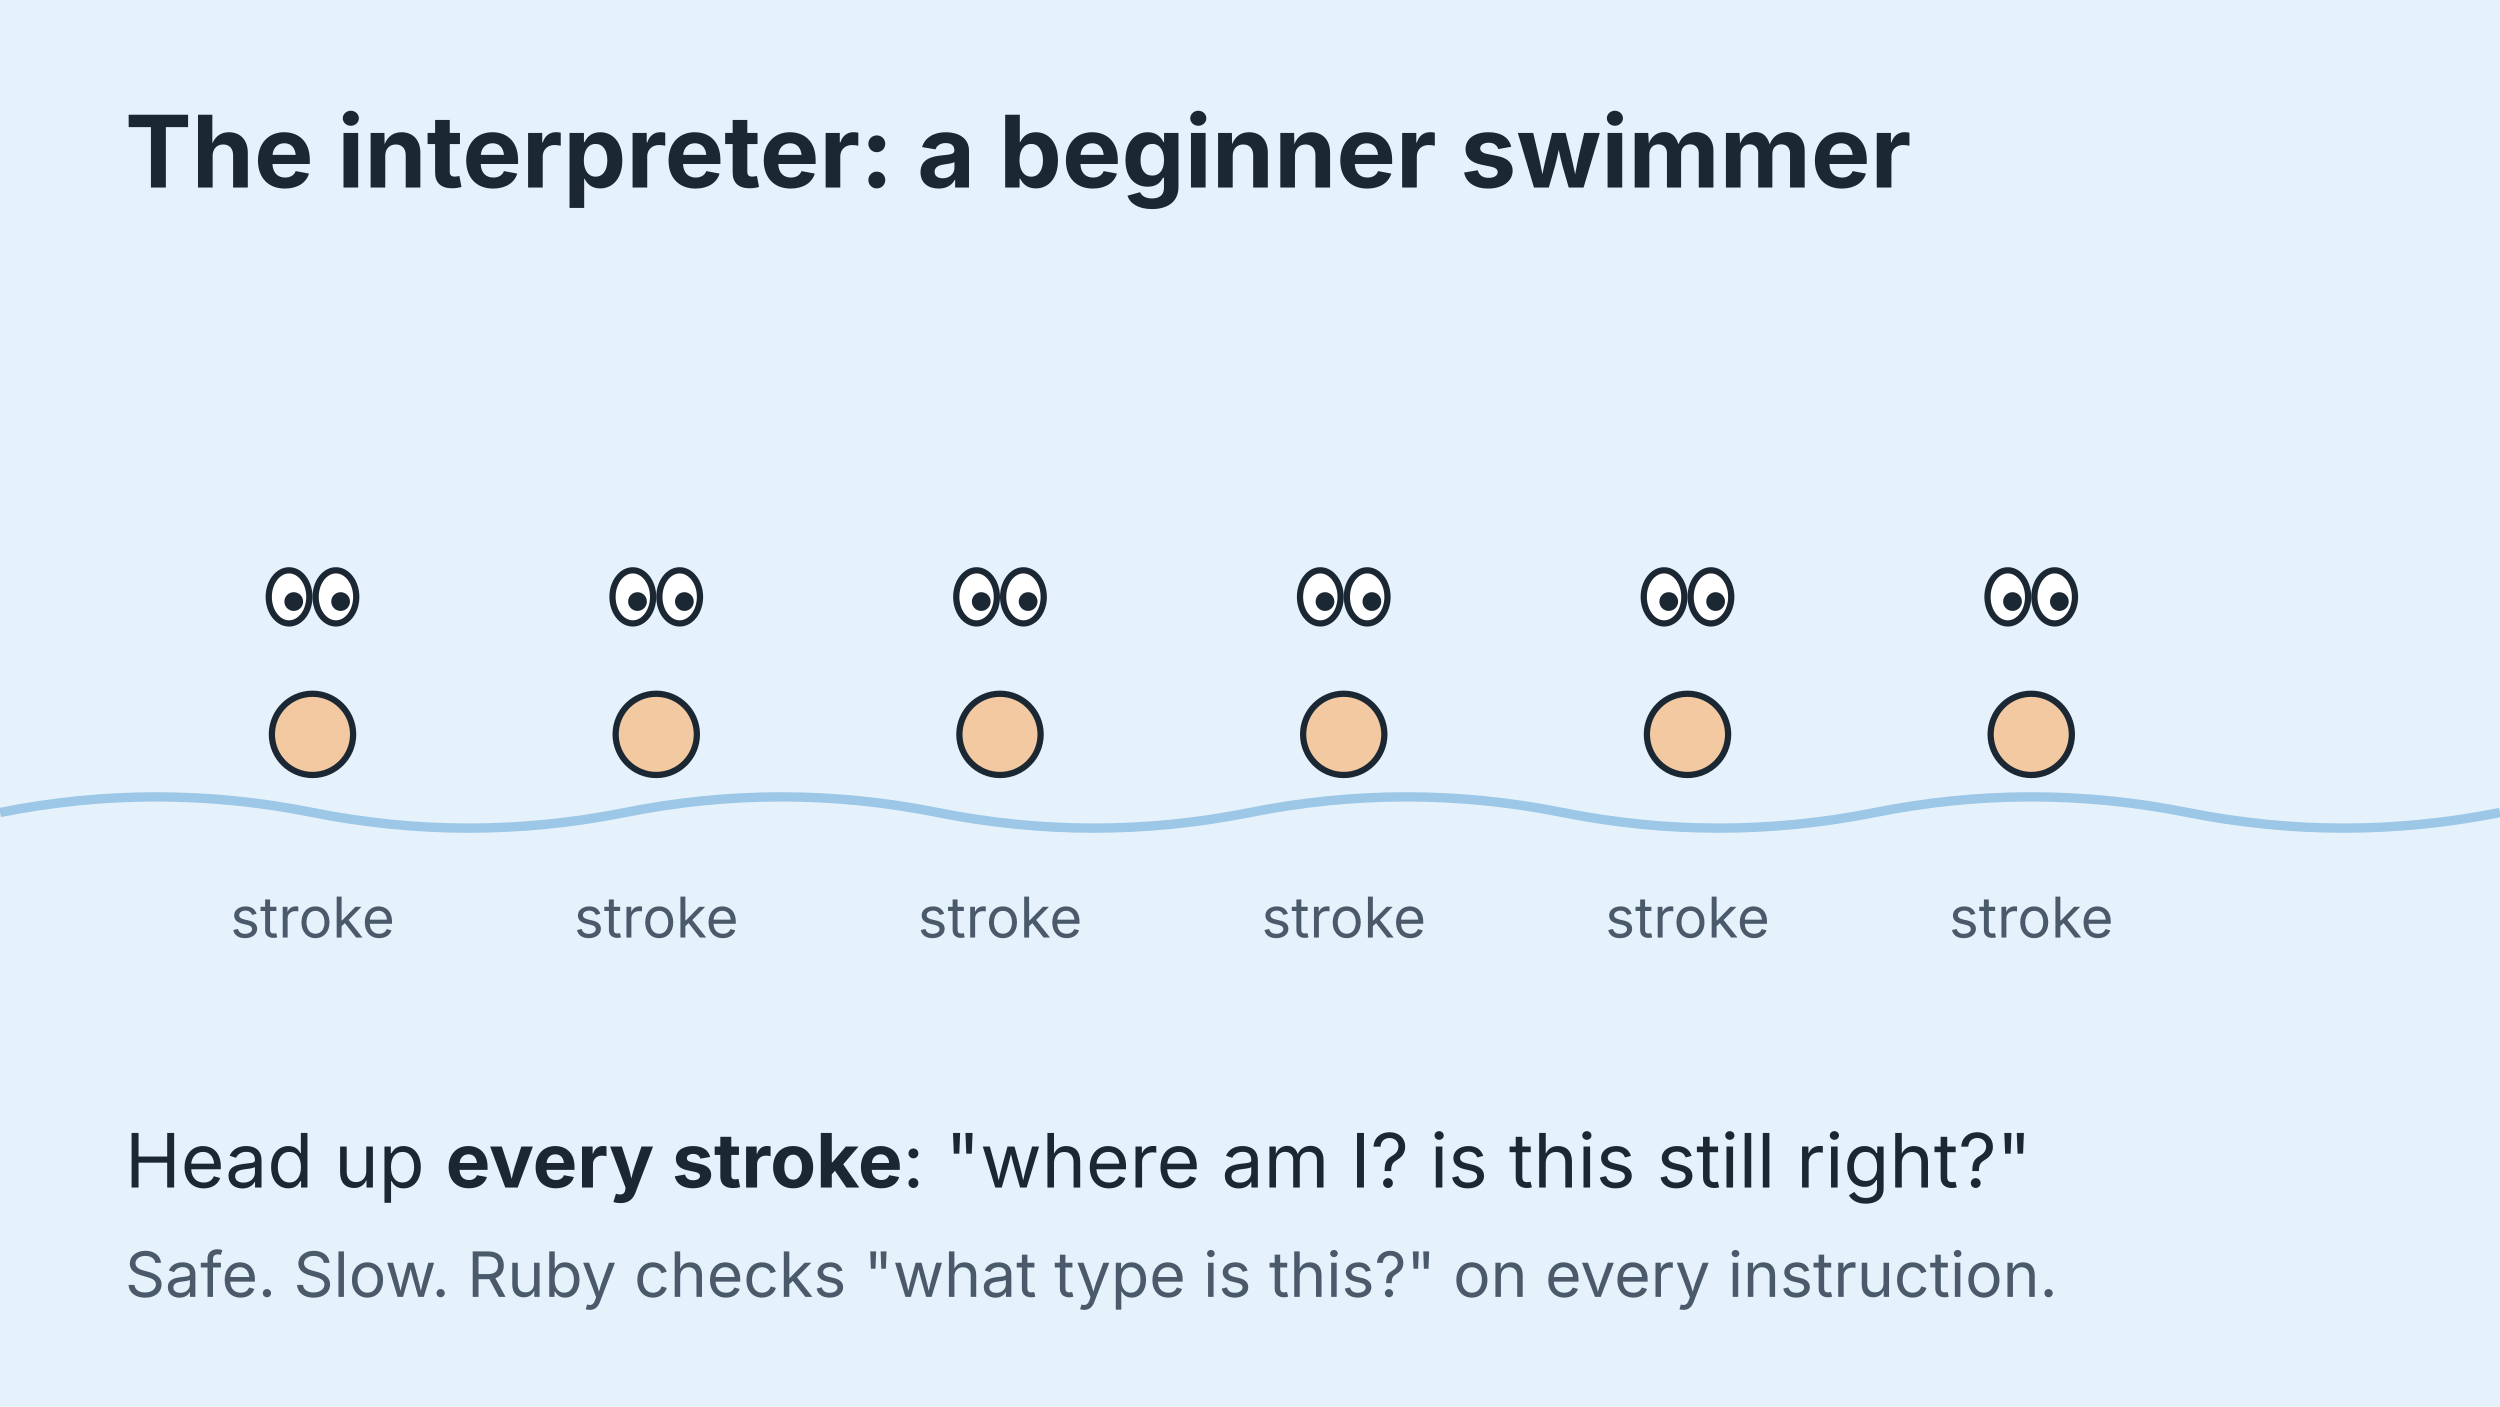
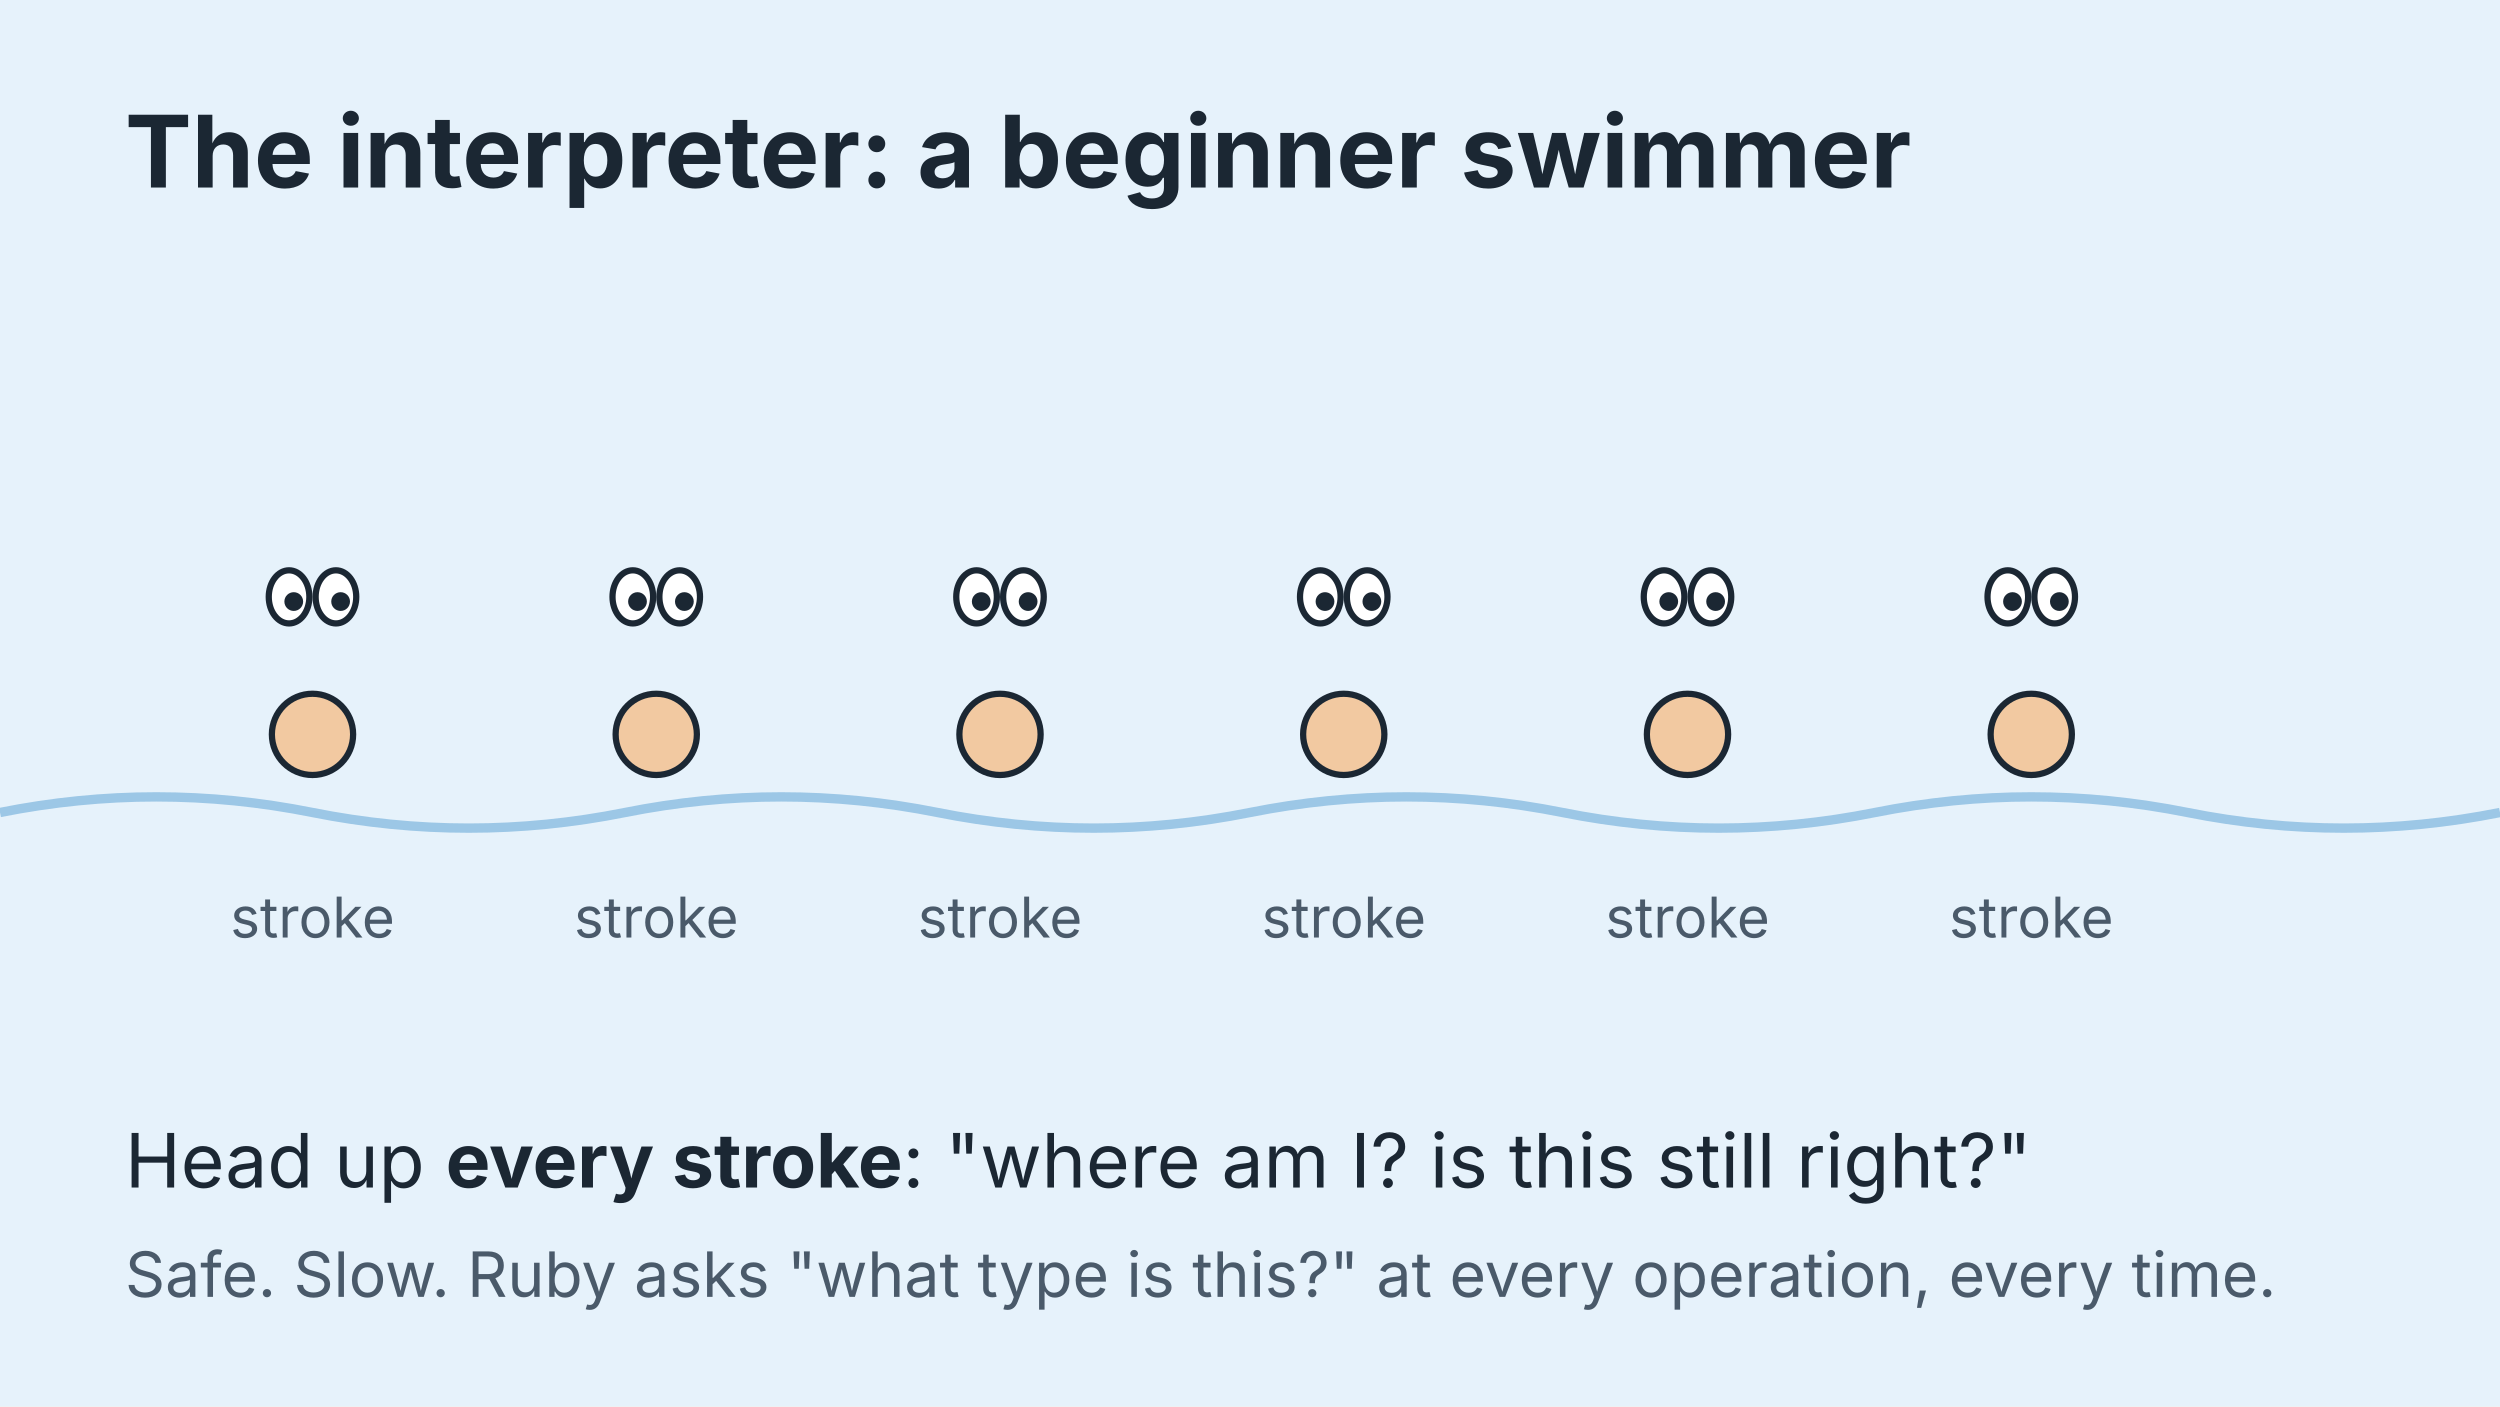
<svg xmlns="http://www.w3.org/2000/svg" viewBox="0 0 1600 900" font-family="system-ui, -apple-system, Segoe UI, sans-serif">
  <rect width="1600" height="900" fill="#e6f2fb" />
  <path d="M0 520 Q100 500 200 520 T400 520 T600 520 T800 520 T1000 520 T1200 520 T1400 520 T1600 520" fill="none" stroke="#9cc7e6" stroke-width="6" />
  <text x="80" y="120" font-size="64" font-weight="700" fill="#1b2733">The interpreter: a beginner swimmer</text>
  <g fill="#1b2733" font-size="44" text-anchor="middle">
    <g>
      <circle cx="200" cy="470" r="26" fill="#f2c9a1" stroke="#1b2733" stroke-width="4" />
      <g transform="translate(200,382)">
        <ellipse cx="-15" cy="0" rx="13" ry="17" fill="#fff" stroke="#1b2733" stroke-width="4" />
        <ellipse cx="15" cy="0" rx="13" ry="17" fill="#fff" stroke="#1b2733" stroke-width="4" />
        <circle cx="-12" cy="3" r="6" fill="#1b2733" />
        <circle cx="18" cy="3" r="6" fill="#1b2733" />
      </g>
    </g>
    <g>
      <circle cx="420" cy="470" r="26" fill="#f2c9a1" stroke="#1b2733" stroke-width="4" />
      <g transform="translate(420,382)">
        <ellipse cx="-15" cy="0" rx="13" ry="17" fill="#fff" stroke="#1b2733" stroke-width="4" />
        <ellipse cx="15" cy="0" rx="13" ry="17" fill="#fff" stroke="#1b2733" stroke-width="4" />
        <circle cx="-12" cy="3" r="6" fill="#1b2733" />
        <circle cx="18" cy="3" r="6" fill="#1b2733" />
      </g>
    </g>
    <g>
      <circle cx="640" cy="470" r="26" fill="#f2c9a1" stroke="#1b2733" stroke-width="4" />
      <g transform="translate(640,382)">
        <ellipse cx="-15" cy="0" rx="13" ry="17" fill="#fff" stroke="#1b2733" stroke-width="4" />
        <ellipse cx="15" cy="0" rx="13" ry="17" fill="#fff" stroke="#1b2733" stroke-width="4" />
        <circle cx="-12" cy="3" r="6" fill="#1b2733" />
        <circle cx="18" cy="3" r="6" fill="#1b2733" />
      </g>
    </g>
    <g>
      <circle cx="860" cy="470" r="26" fill="#f2c9a1" stroke="#1b2733" stroke-width="4" />
      <g transform="translate(860,382)">
        <ellipse cx="-15" cy="0" rx="13" ry="17" fill="#fff" stroke="#1b2733" stroke-width="4" />
        <ellipse cx="15" cy="0" rx="13" ry="17" fill="#fff" stroke="#1b2733" stroke-width="4" />
        <circle cx="-12" cy="3" r="6" fill="#1b2733" />
        <circle cx="18" cy="3" r="6" fill="#1b2733" />
      </g>
    </g>
    <g>
      <circle cx="1080" cy="470" r="26" fill="#f2c9a1" stroke="#1b2733" stroke-width="4" />
      <g transform="translate(1080,382)">
        <ellipse cx="-15" cy="0" rx="13" ry="17" fill="#fff" stroke="#1b2733" stroke-width="4" />
        <ellipse cx="15" cy="0" rx="13" ry="17" fill="#fff" stroke="#1b2733" stroke-width="4" />
        <circle cx="-12" cy="3" r="6" fill="#1b2733" />
        <circle cx="18" cy="3" r="6" fill="#1b2733" />
      </g>
    </g>
    <g>
      <circle cx="1300" cy="470" r="26" fill="#f2c9a1" stroke="#1b2733" stroke-width="4" />
      <g transform="translate(1300,382)">
        <ellipse cx="-15" cy="0" rx="13" ry="17" fill="#fff" stroke="#1b2733" stroke-width="4" />
        <ellipse cx="15" cy="0" rx="13" ry="17" fill="#fff" stroke="#1b2733" stroke-width="4" />
        <circle cx="-12" cy="3" r="6" fill="#1b2733" />
        <circle cx="18" cy="3" r="6" fill="#1b2733" />
      </g>
    </g>
  </g>
  <g font-size="36" fill="#4a5a6a" text-anchor="middle">
    <text x="200" y="600">stroke</text>
    <text x="420" y="600">stroke</text>
    <text x="640" y="600">stroke</text>
    <text x="860" y="600">stroke</text>
    <text x="1080" y="600">stroke</text>
    <text x="1300" y="600">stroke</text>
  </g>
  <text x="80" y="760" font-size="48" fill="#1b2733">Head up <tspan font-weight="700">every stroke</tspan>: "where am I? is this still right?"</text>
-   <text x="80" y="830" font-size="40" fill="#4a5a6a">Safe. Slow. Ruby checks "what type is this?" on every instruction.</text>
+   <text x="80" y="830" font-size="40" fill="#4a5a6a">Safe. Slow. Ruby asks "what type is this?" at every operation, every time.</text>
</svg>
